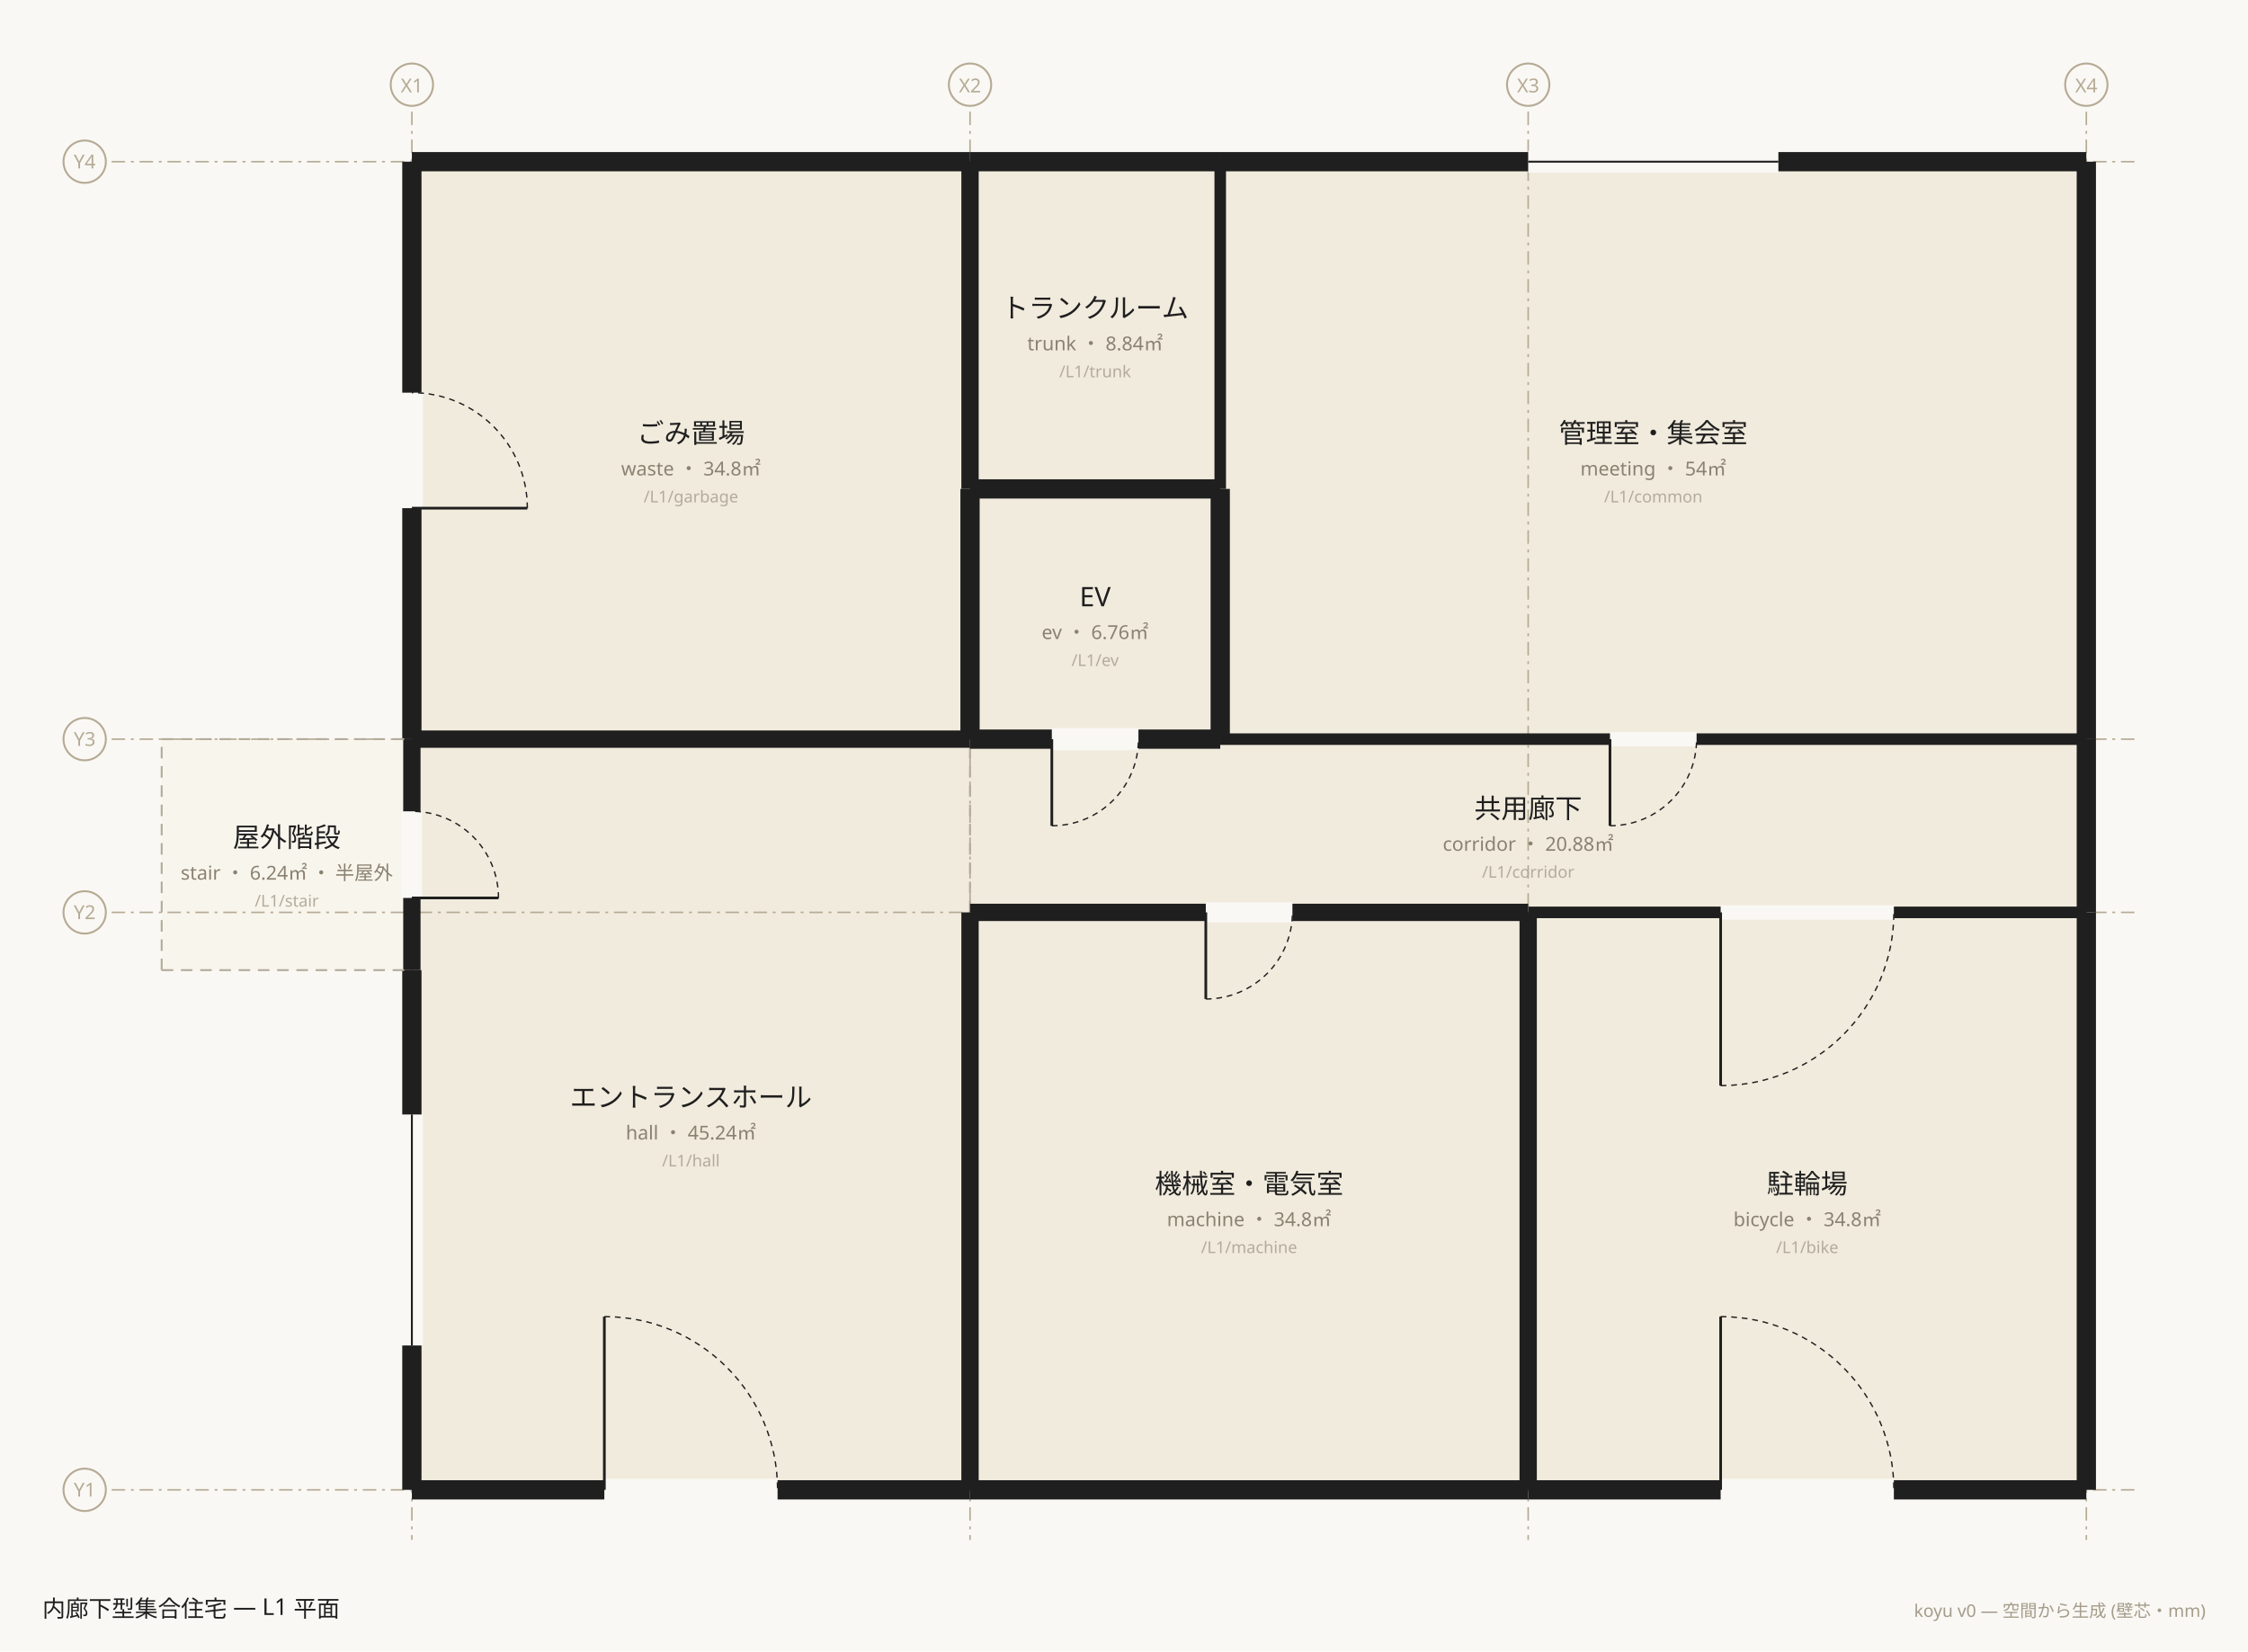
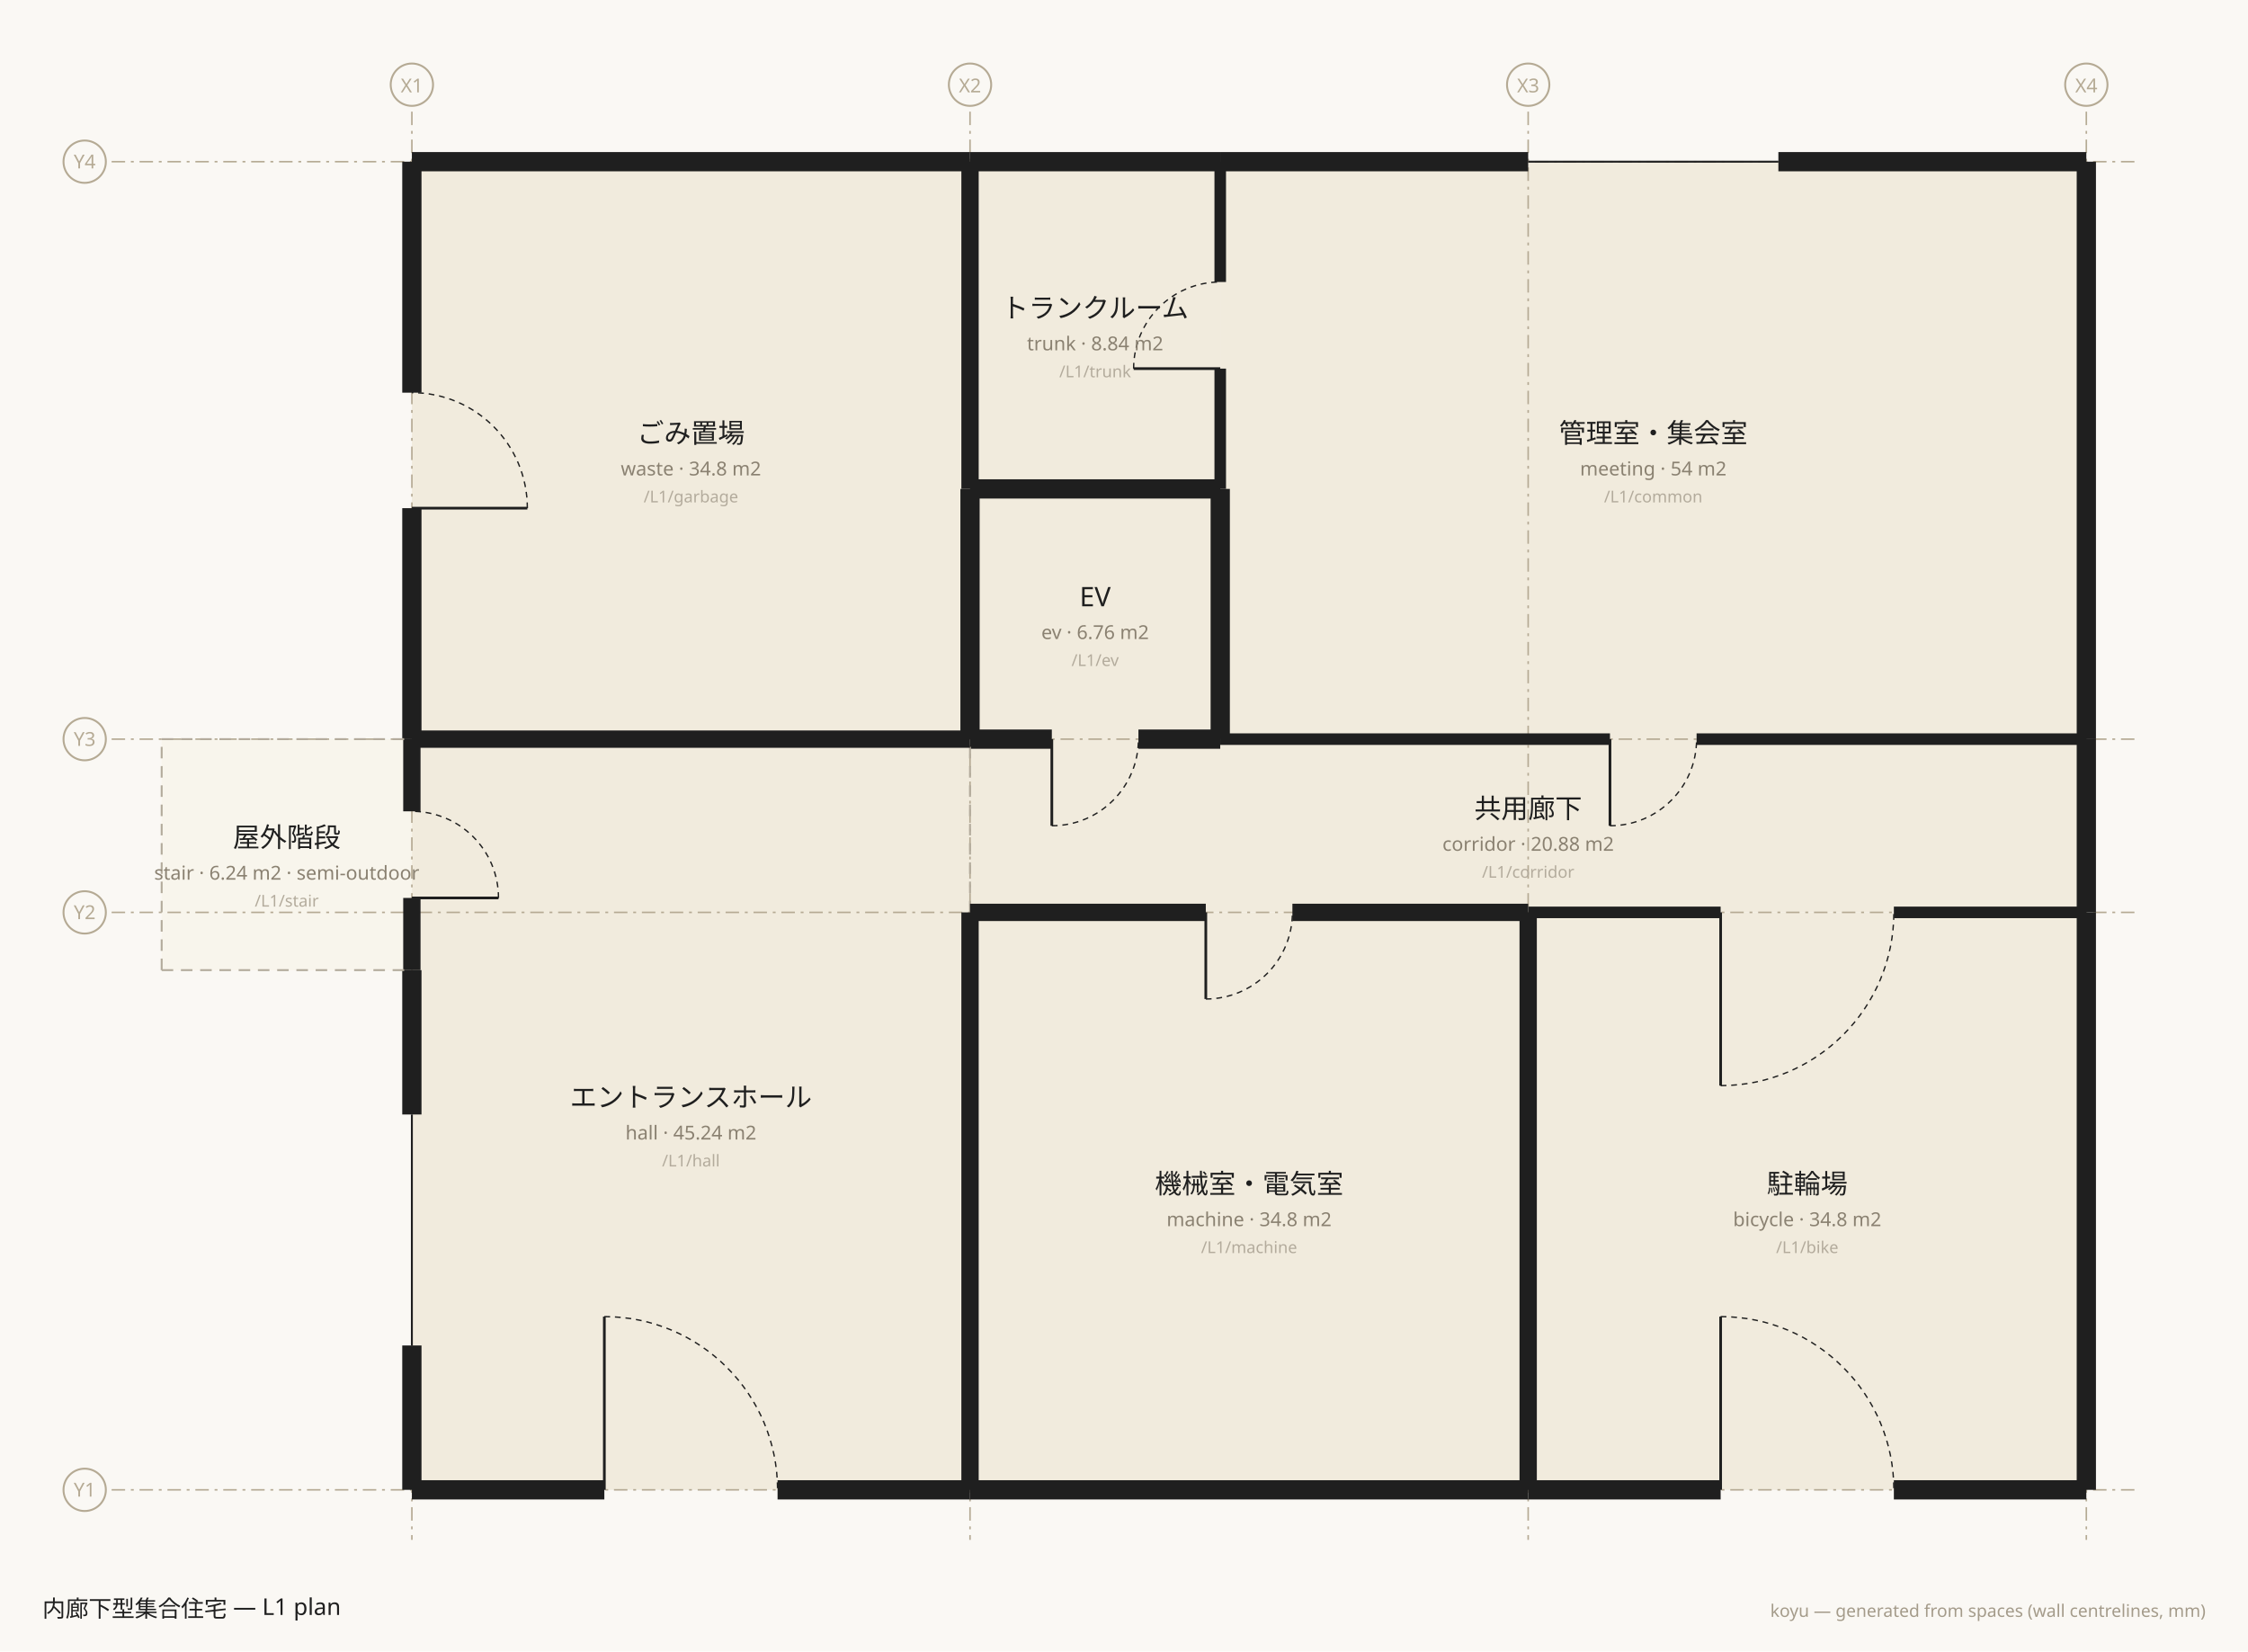
<svg xmlns="http://www.w3.org/2000/svg" width="1168" height="858" viewBox="0 0 1168 858" font-family="'Hiragino Sans','Noto Sans JP',sans-serif">
  <rect width="1168" height="858" fill="#faf8f4" />
-   <rect x="214" y="384" width="290" height="390" fill="#f1ebdd" />
-   <rect x="504" y="474" width="290" height="300" fill="#f1ebdd" />
-   <rect x="794" y="474" width="290" height="300" fill="#f1ebdd" />
-   <rect x="504" y="384" width="580" height="90" fill="#f1ebdd" />
-   <rect x="214" y="84" width="290" height="300" fill="#f1ebdd" />
-   <rect x="504" y="254" width="130" height="130" fill="#f1ebdd" />
-   <rect x="504" y="84" width="130" height="170" fill="#f1ebdd" />
-   <rect x="634" y="84" width="450" height="300" fill="#f1ebdd" />
-   <rect x="84" y="384" width="130" height="120" fill="#f8f5ec" />
+   <path d="M 214 774 L 504 774 L 504 384 L 214 384 Z" fill="#f1ebdd" />
+   <path d="M 504 774 L 794 774 L 794 474 L 504 474 Z" fill="#f1ebdd" />
+   <path d="M 794 774 L 1084 774 L 1084 474 L 794 474 Z" fill="#f1ebdd" />
+   <path d="M 504 474 L 1084 474 L 1084 384 L 504 384 Z" fill="#f1ebdd" />
+   <path d="M 214 384 L 504 384 L 504 84 L 214 84 Z" fill="#f1ebdd" />
+   <path d="M 504 384 L 634 384 L 634 254 L 504 254 Z" fill="#f1ebdd" />
+   <path d="M 504 254 L 634 254 L 634 84 L 504 84 Z" fill="#f1ebdd" />
+   <path d="M 634 384 L 1084 384 L 1084 84 L 634 84 Z" fill="#f1ebdd" />
+   <path d="M 84 504 L 214 504 L 214 384 L 84 384 Z" fill="#f8f5ec" />
  <line x1="214" y1="58" x2="214" y2="800" stroke="#b5aa94" stroke-width="0.8" stroke-dasharray="7 3 1.5 3" />
  <circle cx="214" cy="44" r="11" fill="none" stroke="#b5aa94" stroke-width="1" />
  <text x="214" y="48" text-anchor="middle" font-size="10" fill="#b5aa94">X1</text>
  <line x1="504" y1="58" x2="504" y2="800" stroke="#b5aa94" stroke-width="0.8" stroke-dasharray="7 3 1.5 3" />
  <circle cx="504" cy="44" r="11" fill="none" stroke="#b5aa94" stroke-width="1" />
  <text x="504" y="48" text-anchor="middle" font-size="10" fill="#b5aa94">X2</text>
  <line x1="794" y1="58" x2="794" y2="800" stroke="#b5aa94" stroke-width="0.8" stroke-dasharray="7 3 1.5 3" />
  <circle cx="794" cy="44" r="11" fill="none" stroke="#b5aa94" stroke-width="1" />
  <text x="794" y="48" text-anchor="middle" font-size="10" fill="#b5aa94">X3</text>
  <line x1="1084" y1="58" x2="1084" y2="800" stroke="#b5aa94" stroke-width="0.8" stroke-dasharray="7 3 1.5 3" />
  <circle cx="1084" cy="44" r="11" fill="none" stroke="#b5aa94" stroke-width="1" />
  <text x="1084" y="48" text-anchor="middle" font-size="10" fill="#b5aa94">X4</text>
  <line x1="58" y1="774" x2="1110" y2="774" stroke="#b5aa94" stroke-width="0.8" stroke-dasharray="7 3 1.5 3" />
  <circle cx="44" cy="774" r="11" fill="none" stroke="#b5aa94" stroke-width="1" />
  <text x="44" y="777.5" text-anchor="middle" font-size="10" fill="#b5aa94">Y1</text>
  <line x1="58" y1="474" x2="1110" y2="474" stroke="#b5aa94" stroke-width="0.8" stroke-dasharray="7 3 1.5 3" />
  <circle cx="44" cy="474" r="11" fill="none" stroke="#b5aa94" stroke-width="1" />
  <text x="44" y="477.5" text-anchor="middle" font-size="10" fill="#b5aa94">Y2</text>
  <line x1="58" y1="384" x2="1110" y2="384" stroke="#b5aa94" stroke-width="0.8" stroke-dasharray="7 3 1.5 3" />
  <circle cx="44" cy="384" r="11" fill="none" stroke="#b5aa94" stroke-width="1" />
  <text x="44" y="387.5" text-anchor="middle" font-size="10" fill="#b5aa94">Y3</text>
  <line x1="58" y1="84" x2="1110" y2="84" stroke="#b5aa94" stroke-width="0.8" stroke-dasharray="7 3 1.5 3" />
  <circle cx="44" cy="84" r="11" fill="none" stroke="#b5aa94" stroke-width="1" />
  <text x="44" y="87.5" text-anchor="middle" font-size="10" fill="#b5aa94">Y4</text>
-   <rect x="499.5" y="474" width="9" height="300" fill="#1f1f1f" />
+   <path d="M 794 471 L 894 471 L 894 477 L 794 477 Z" fill="#1f1f1f" />
+   <path d="M 984 471 L 1084 471 L 1084 477 L 984 477 Z" fill="#1f1f1f" />
+   <path d="M 789.5 774 L 789.5 474 L 798.5 474 L 798.5 774 Z" fill="#1f1f1f" />
+   <path d="M 794 769 L 894 769 L 894 779 L 794 779 Z" fill="#1f1f1f" />
+   <path d="M 984 769 L 1084 769 L 1084 779 L 984 779 Z" fill="#1f1f1f" />
+   <path d="M 1079 774 L 1079 474 L 1089 474 L 1089 774 Z" fill="#1f1f1f" />
+   <path d="M 634 381 L 836.5 381 L 836.5 387 L 634 387 Z" fill="#1f1f1f" />
+   <path d="M 881.5 381 L 1084 381 L 1084 387 L 881.5 387 Z" fill="#1f1f1f" />
+   <path d="M 629 384 L 629 254 L 639 254 L 639 384 Z" fill="#1f1f1f" />
+   <path d="M 631 254 L 631 191.5 L 637 191.5 L 637 254 Z" fill="#1f1f1f" />
+   <path d="M 631 146.5 L 631 84 L 637 84 L 637 146.5 Z" fill="#1f1f1f" />
+   <path d="M 1079 384 L 1079 84 L 1089 84 L 1089 384 Z" fill="#1f1f1f" />
+   <path d="M 634 79 L 794 79 L 794 89 L 634 89 Z" fill="#1f1f1f" />
+   <path d="M 924 79 L 1084 79 L 1084 89 L 924 89 Z" fill="#1f1f1f" />
+   <path d="M 504 379 L 546.5 379 L 546.5 389 L 504 389 Z" fill="#1f1f1f" />
+   <path d="M 591.5 379 L 634 379 L 634 389 L 591.5 389 Z" fill="#1f1f1f" />
  <line x1="504" y1="474" x2="504" y2="384" stroke="#b3ab9c" stroke-width="1" stroke-dasharray="6 4" />
-   <rect x="214" y="379.5" width="290" height="9" fill="#1f1f1f" />
-   <rect x="209.5" y="384" width="9" height="120" fill="#1f1f1f" />
-   <rect x="789.5" y="474" width="9" height="300" fill="#1f1f1f" />
-   <rect x="504" y="469.5" width="290" height="9" fill="#1f1f1f" />
-   <rect x="794" y="471" width="290" height="6" fill="#1f1f1f" />
-   <rect x="504" y="379" width="130" height="10" fill="#1f1f1f" />
-   <rect x="634" y="381" width="450" height="6" fill="#1f1f1f" />
-   <rect x="499" y="254" width="10" height="130" fill="#1f1f1f" />
-   <rect x="499.5" y="84" width="9" height="170" fill="#1f1f1f" />
-   <rect x="504" y="249" width="130" height="10" fill="#1f1f1f" />
-   <rect x="629" y="254" width="10" height="130" fill="#1f1f1f" />
-   <rect x="631" y="84" width="6" height="170" fill="#1f1f1f" />
-   <rect x="214" y="769" width="290" height="10" fill="#1f1f1f" />
-   <rect x="209" y="504" width="10" height="270" fill="#1f1f1f" />
-   <rect x="504" y="769" width="290" height="10" fill="#1f1f1f" />
-   <rect x="1079" y="474" width="10" height="300" fill="#1f1f1f" />
-   <rect x="794" y="769" width="290" height="10" fill="#1f1f1f" />
-   <rect x="1079" y="384" width="10" height="90" fill="#1f1f1f" />
-   <rect x="214" y="79" width="290" height="10" fill="#1f1f1f" />
-   <rect x="209" y="84" width="10" height="300" fill="#1f1f1f" />
-   <rect x="504" y="79" width="130" height="10" fill="#1f1f1f" />
-   <rect x="634" y="79" width="450" height="10" fill="#1f1f1f" />
-   <rect x="1079" y="84" width="10" height="300" fill="#1f1f1f" />
+   <path d="M 504 469.5 L 626.5 469.5 L 626.5 478.5 L 504 478.5 Z" fill="#1f1f1f" />
+   <path d="M 671.5 469.5 L 794 469.5 L 794 478.5 L 671.5 478.5 Z" fill="#1f1f1f" />
+   <path d="M 1079 474 L 1079 384 L 1089 384 L 1089 474 Z" fill="#1f1f1f" />
+   <path d="M 499 384 L 499 254 L 509 254 L 509 384 Z" fill="#1f1f1f" />
+   <path d="M 504 249 L 634 249 L 634 259 L 504 259 Z" fill="#1f1f1f" />
+   <path d="M 214 379.5 L 504 379.5 L 504 388.5 L 214 388.5 Z" fill="#1f1f1f" />
+   <path d="M 499.5 254 L 499.5 84 L 508.5 84 L 508.5 254 Z" fill="#1f1f1f" />
+   <path d="M 214 79 L 504 79 L 504 89 L 214 89 Z" fill="#1f1f1f" />
+   <path d="M 209 384 L 209 264 L 219 264 L 219 384 Z" fill="#1f1f1f" />
+   <path d="M 209 204 L 209 84 L 219 84 L 219 204 Z" fill="#1f1f1f" />
+   <path d="M 499.5 774 L 499.5 474 L 508.5 474 L 508.5 774 Z" fill="#1f1f1f" />
+   <path d="M 209.5 504 L 209.5 466.5 L 218.5 466.5 L 218.5 504 Z" fill="#1f1f1f" />
+   <path d="M 209.5 421.5 L 209.5 384 L 218.5 384 L 218.5 421.5 Z" fill="#1f1f1f" />
+   <path d="M 214 769 L 314 769 L 314 779 L 214 779 Z" fill="#1f1f1f" />
+   <path d="M 404 769 L 504 769 L 504 779 L 404 779 Z" fill="#1f1f1f" />
+   <path d="M 209 774 L 209 699 L 219 699 L 219 774 Z" fill="#1f1f1f" />
+   <path d="M 209 579 L 209 504 L 219 504 L 219 579 Z" fill="#1f1f1f" />
+   <path d="M 504 769 L 794 769 L 794 779 L 504 779 Z" fill="#1f1f1f" />
+   <line x1="84" y1="504" x2="214" y2="504" stroke="#b3ab9c" stroke-width="1" stroke-dasharray="6 4" />
  <line x1="84" y1="384" x2="214" y2="384" stroke="#b3ab9c" stroke-width="1" stroke-dasharray="6 4" />
-   <line x1="84" y1="504" x2="214" y2="504" stroke="#b3ab9c" stroke-width="1" stroke-dasharray="6 4" />
  <line x1="84" y1="504" x2="84" y2="384" stroke="#b3ab9c" stroke-width="1" stroke-dasharray="6 4" />
-   <rect x="208.75" y="421.5" width="10.5" height="45" fill="#faf8f4" />
+   <path d="M 504 79 L 634 79 L 634 89 L 504 89 Z" fill="#1f1f1f" />
+   <line x1="894" y1="474" x2="894" y2="564" stroke="#1f1f1f" stroke-width="1.4" />
+   <path d="M 894 564 A 90 90 0 0 0 984 474" fill="none" stroke="#1f1f1f" stroke-width="0.7" stroke-dasharray="3 2.5" />
+   <line x1="894" y1="774" x2="894" y2="684" stroke="#1f1f1f" stroke-width="1.4" />
+   <path d="M 894 684 A 90 90 0 0 1 984 774" fill="none" stroke="#1f1f1f" stroke-width="0.7" stroke-dasharray="3 2.5" />
+   <line x1="836.5" y1="384" x2="836.5" y2="429" stroke="#1f1f1f" stroke-width="1.4" />
+   <path d="M 836.5 429 A 45 45 0 0 0 881.5 384" fill="none" stroke="#1f1f1f" stroke-width="0.7" stroke-dasharray="3 2.5" />
+   <line x1="634" y1="191.5" x2="589" y2="191.5" stroke="#1f1f1f" stroke-width="1.4" />
+   <path d="M 589 191.5 A 45 45 0 0 1 634 146.5" fill="none" stroke="#1f1f1f" stroke-width="0.7" stroke-dasharray="3 2.5" />
+   <line x1="794" y1="84" x2="924" y2="84" stroke="#1f1f1f" stroke-width="1" />
+   <line x1="546.5" y1="384" x2="546.5" y2="429" stroke="#1f1f1f" stroke-width="1.4" />
+   <path d="M 546.5 429 A 45 45 0 0 0 591.5 384" fill="none" stroke="#1f1f1f" stroke-width="0.7" stroke-dasharray="3 2.5" />
+   <line x1="626.5" y1="474" x2="626.5" y2="519" stroke="#1f1f1f" stroke-width="1.4" />
+   <path d="M 626.5 519 A 45 45 0 0 0 671.5 474" fill="none" stroke="#1f1f1f" stroke-width="0.7" stroke-dasharray="3 2.5" />
+   <line x1="214" y1="264" x2="274" y2="264" stroke="#1f1f1f" stroke-width="1.4" />
+   <path d="M 274 264 A 60 60 0 0 0 214 204" fill="none" stroke="#1f1f1f" stroke-width="0.7" stroke-dasharray="3 2.5" />
  <line x1="214" y1="466.5" x2="259" y2="466.5" stroke="#1f1f1f" stroke-width="1.4" />
  <path d="M 259 466.5 A 45 45 0 0 0 214 421.5" fill="none" stroke="#1f1f1f" stroke-width="0.7" stroke-dasharray="3 2.5" />
-   <rect x="626.5" y="468.75" width="45" height="10.5" fill="#faf8f4" />
-   <line x1="626.5" y1="474" x2="626.5" y2="519" stroke="#1f1f1f" stroke-width="1.4" />
-   <path d="M 626.5 519 A 45 45 0 0 0 671.5 474" fill="none" stroke="#1f1f1f" stroke-width="0.7" stroke-dasharray="3 2.5" />
-   <rect x="894" y="470.25" width="90" height="7.5" fill="#faf8f4" />
-   <line x1="894" y1="474" x2="894" y2="564" stroke="#1f1f1f" stroke-width="1.4" />
-   <path d="M 894 564 A 90 90 0 0 0 984 474" fill="none" stroke="#1f1f1f" stroke-width="0.7" stroke-dasharray="3 2.5" />
-   <rect x="546.5" y="378.25" width="45" height="11.5" fill="#faf8f4" />
-   <line x1="546.5" y1="384" x2="546.5" y2="429" stroke="#1f1f1f" stroke-width="1.4" />
-   <path d="M 546.5 429 A 45 45 0 0 0 591.5 384" fill="none" stroke="#1f1f1f" stroke-width="0.7" stroke-dasharray="3 2.5" />
-   <rect x="836.5" y="380.25" width="45" height="7.5" fill="#faf8f4" />
-   <line x1="836.5" y1="384" x2="836.5" y2="429" stroke="#1f1f1f" stroke-width="1.4" />
-   <path d="M 836.5 429 A 45 45 0 0 0 881.5 384" fill="none" stroke="#1f1f1f" stroke-width="0.7" stroke-dasharray="3 2.5" />
-   <rect x="314" y="768.25" width="90" height="11.5" fill="#faf8f4" />
  <line x1="314" y1="774" x2="314" y2="684" stroke="#1f1f1f" stroke-width="1.4" />
  <path d="M 314 684 A 90 90 0 0 1 404 774" fill="none" stroke="#1f1f1f" stroke-width="0.7" stroke-dasharray="3 2.5" />
-   <rect x="208.25" y="579" width="11.5" height="120" fill="#faf8f4" />
-   <line x1="214" y1="579" x2="214" y2="699" stroke="#1f1f1f" stroke-width="1" />
-   <rect x="894" y="768.25" width="90" height="11.5" fill="#faf8f4" />
-   <line x1="894" y1="774" x2="894" y2="684" stroke="#1f1f1f" stroke-width="1.4" />
-   <path d="M 894 684 A 90 90 0 0 1 984 774" fill="none" stroke="#1f1f1f" stroke-width="0.7" stroke-dasharray="3 2.5" />
-   <rect x="208.25" y="204" width="11.5" height="60" fill="#faf8f4" />
-   <line x1="214" y1="264" x2="274" y2="264" stroke="#1f1f1f" stroke-width="1.4" />
-   <path d="M 274 264 A 60 60 0 0 0 214 204" fill="none" stroke="#1f1f1f" stroke-width="0.7" stroke-dasharray="3 2.5" />
-   <rect x="794" y="78.25" width="130" height="11.5" fill="#faf8f4" />
-   <line x1="794" y1="84" x2="924" y2="84" stroke="#1f1f1f" stroke-width="1" />
+   <line x1="214" y1="699" x2="214" y2="579" stroke="#1f1f1f" stroke-width="1" />
  <text x="359" y="575" text-anchor="middle" font-size="14" fill="#1f1f1f">エントランスホール</text>
-   <text x="359" y="592" text-anchor="middle" font-size="10" fill="#8a8171">hall ・ 45.24㎡</text>
+   <text x="359" y="592" text-anchor="middle" font-size="10" fill="#8a8171">hall · 45.24 m2</text>
  <text x="359" y="606" text-anchor="middle" font-size="8.5" fill="#b3ab9c">/L1/hall</text>
  <text x="649" y="620" text-anchor="middle" font-size="14" fill="#1f1f1f">機械室・電気室</text>
-   <text x="649" y="637" text-anchor="middle" font-size="10" fill="#8a8171">machine ・ 34.8㎡</text>
+   <text x="649" y="637" text-anchor="middle" font-size="10" fill="#8a8171">machine · 34.8 m2</text>
  <text x="649" y="651" text-anchor="middle" font-size="8.5" fill="#b3ab9c">/L1/machine</text>
  <text x="939" y="620" text-anchor="middle" font-size="14" fill="#1f1f1f">駐輪場</text>
-   <text x="939" y="637" text-anchor="middle" font-size="10" fill="#8a8171">bicycle ・ 34.8㎡</text>
+   <text x="939" y="637" text-anchor="middle" font-size="10" fill="#8a8171">bicycle · 34.8 m2</text>
  <text x="939" y="651" text-anchor="middle" font-size="8.5" fill="#b3ab9c">/L1/bike</text>
  <text x="794" y="425" text-anchor="middle" font-size="14" fill="#1f1f1f">共用廊下</text>
-   <text x="794" y="442" text-anchor="middle" font-size="10" fill="#8a8171">corridor ・ 20.88㎡</text>
+   <text x="794" y="442" text-anchor="middle" font-size="10" fill="#8a8171">corridor · 20.88 m2</text>
  <text x="794" y="456" text-anchor="middle" font-size="8.5" fill="#b3ab9c">/L1/corridor</text>
  <text x="359" y="230" text-anchor="middle" font-size="14" fill="#1f1f1f">ごみ置場</text>
-   <text x="359" y="247" text-anchor="middle" font-size="10" fill="#8a8171">waste ・ 34.8㎡</text>
+   <text x="359" y="247" text-anchor="middle" font-size="10" fill="#8a8171">waste · 34.8 m2</text>
  <text x="359" y="261" text-anchor="middle" font-size="8.5" fill="#b3ab9c">/L1/garbage</text>
  <text x="569" y="315" text-anchor="middle" font-size="14" fill="#1f1f1f">EV</text>
-   <text x="569" y="332" text-anchor="middle" font-size="10" fill="#8a8171">ev ・ 6.76㎡</text>
+   <text x="569" y="332" text-anchor="middle" font-size="10" fill="#8a8171">ev · 6.76 m2</text>
  <text x="569" y="346" text-anchor="middle" font-size="8.5" fill="#b3ab9c">/L1/ev</text>
  <text x="569" y="165" text-anchor="middle" font-size="14" fill="#1f1f1f">トランクルーム</text>
-   <text x="569" y="182" text-anchor="middle" font-size="10" fill="#8a8171">trunk ・ 8.84㎡</text>
+   <text x="569" y="182" text-anchor="middle" font-size="10" fill="#8a8171">trunk · 8.84 m2</text>
  <text x="569" y="196" text-anchor="middle" font-size="8.5" fill="#b3ab9c">/L1/trunk</text>
  <text x="859" y="230" text-anchor="middle" font-size="14" fill="#1f1f1f">管理室・集会室</text>
-   <text x="859" y="247" text-anchor="middle" font-size="10" fill="#8a8171">meeting ・ 54㎡</text>
+   <text x="859" y="247" text-anchor="middle" font-size="10" fill="#8a8171">meeting · 54 m2</text>
  <text x="859" y="261" text-anchor="middle" font-size="8.5" fill="#b3ab9c">/L1/common</text>
  <text x="149" y="440" text-anchor="middle" font-size="14" fill="#1f1f1f">屋外階段</text>
-   <text x="149" y="457" text-anchor="middle" font-size="10" fill="#8a8171">stair ・ 6.24㎡ ・ 半屋外</text>
+   <text x="149" y="457" text-anchor="middle" font-size="10" fill="#8a8171">stair · 6.24 m2 · semi-outdoor</text>
  <text x="149" y="471" text-anchor="middle" font-size="8.5" fill="#b3ab9c">/L1/stair</text>
-   <text x="22" y="840" font-size="12" fill="#1f1f1f">内廊下型集合住宅 — L1 平面</text>
-   <text x="1146" y="840" text-anchor="end" font-size="9" fill="#a49b8a">koyu v0 — 空間から生成 (壁芯・mm)</text>
+   <text x="22" y="840" font-size="12" fill="#1f1f1f">内廊下型集合住宅 — L1 plan</text>
+   <text x="1146" y="840" text-anchor="end" font-size="9" fill="#a49b8a">koyu — generated from spaces (wall centrelines, mm)</text>
</svg>
